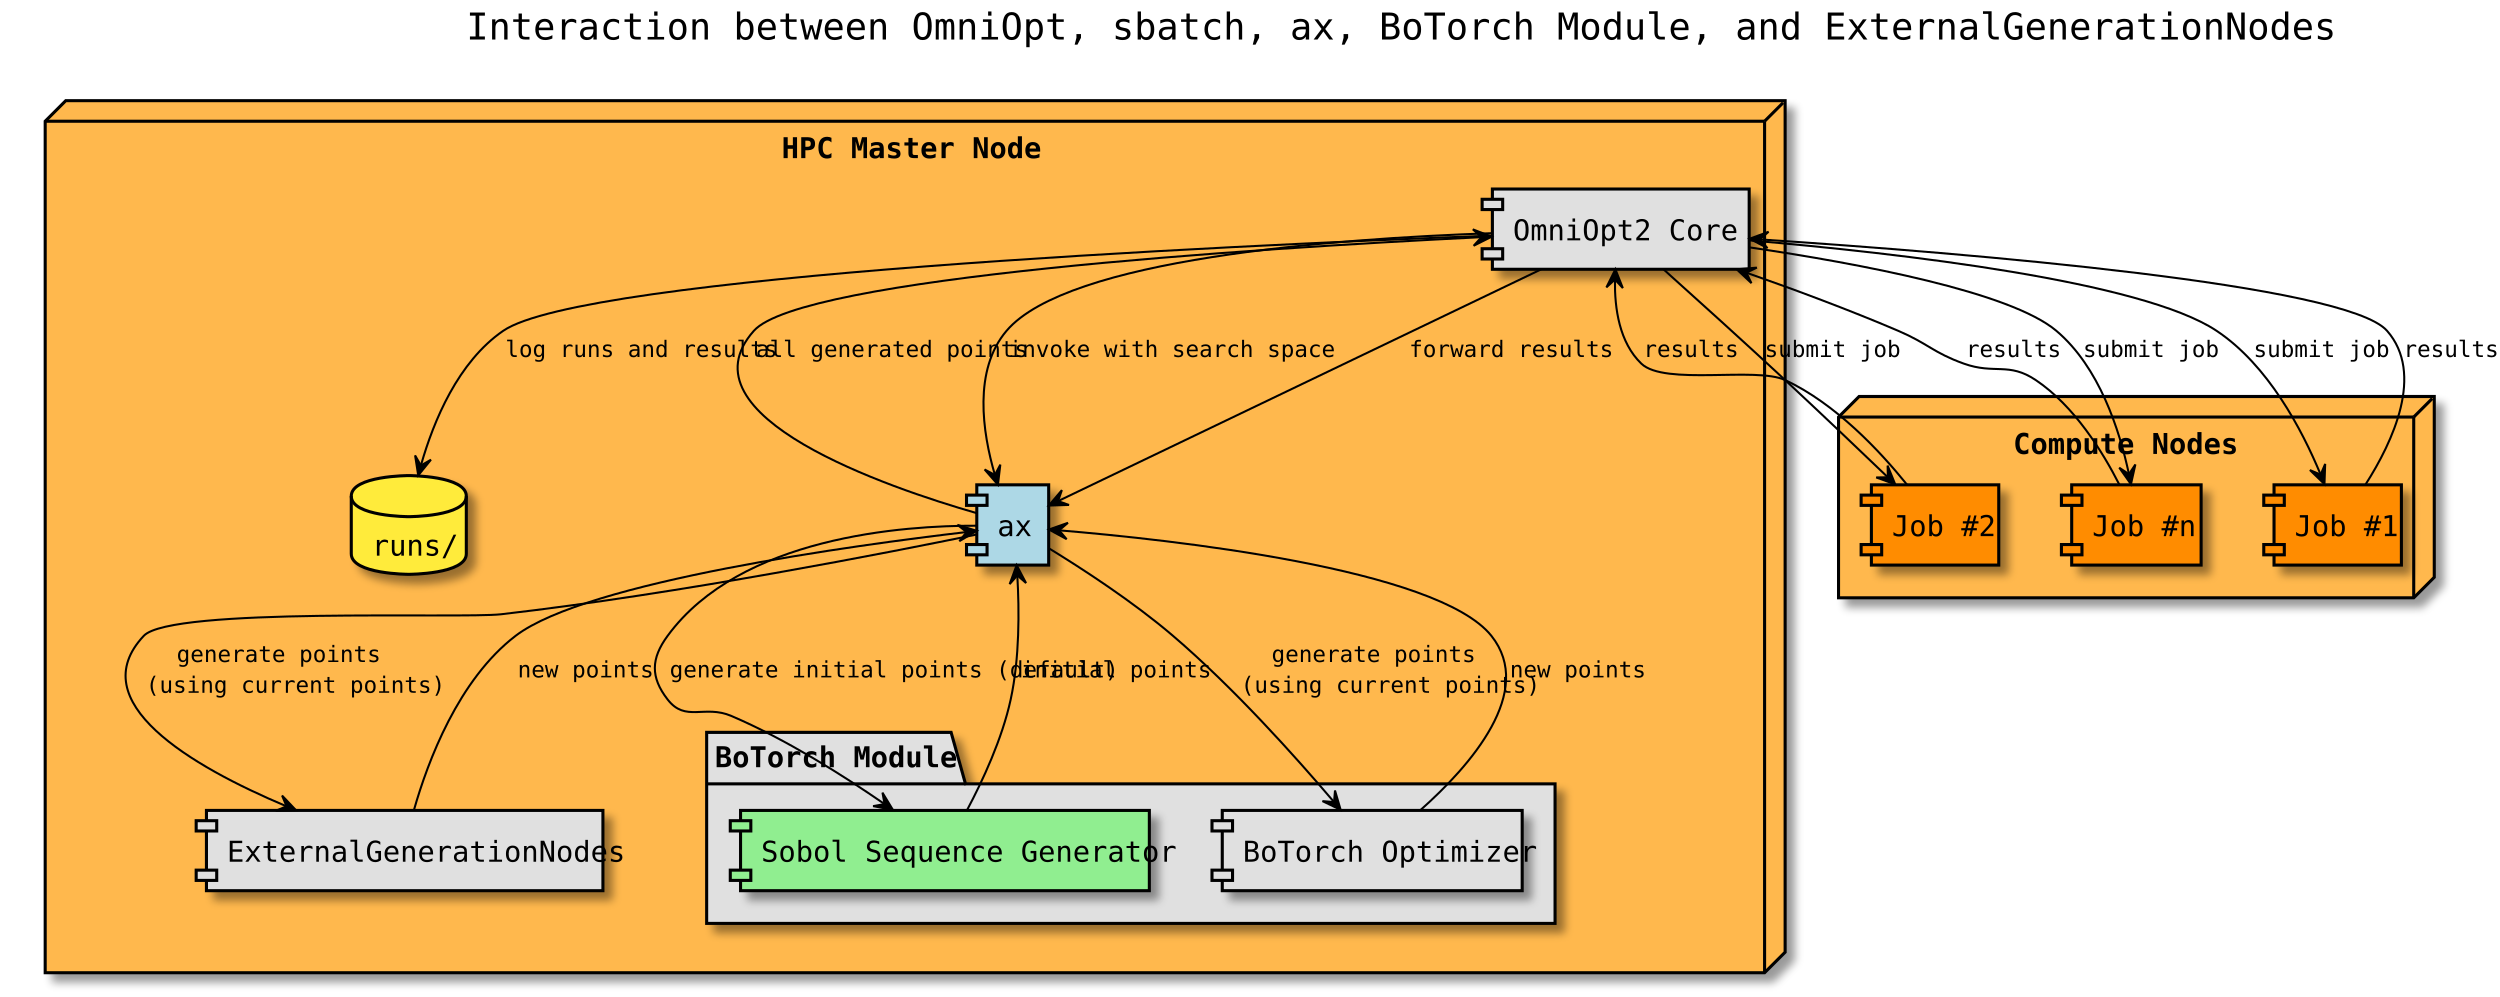
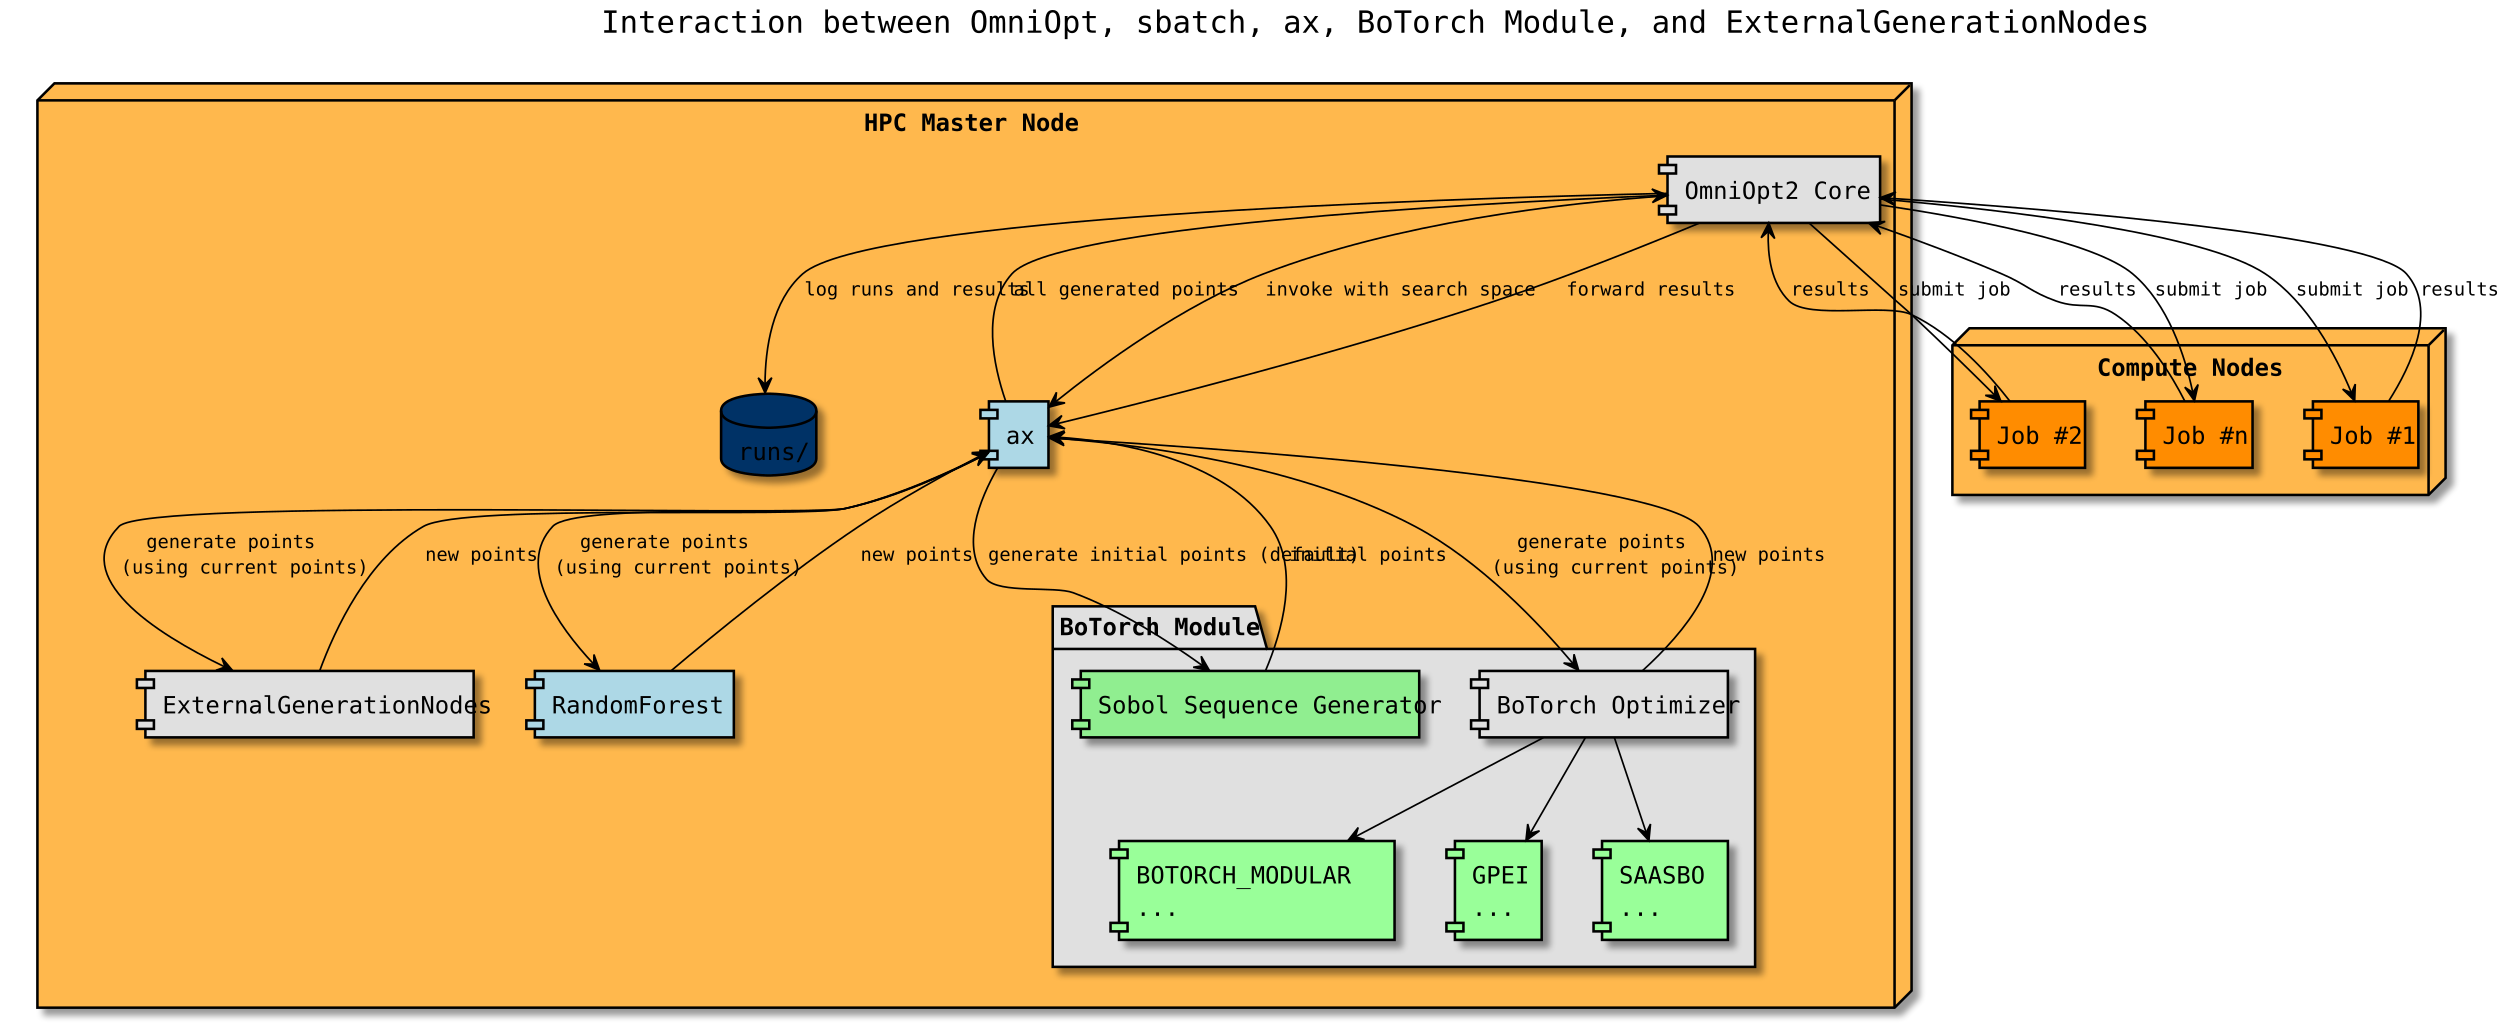
- <svg xmlns="http://www.w3.org/2000/svg" contentScriptType="application/ecmascript" contentStyleType="text/css" height="485px" preserveAspectRatio="none" style="width:1217px;height:485px;" version="1.1" viewBox="0 0 1217 485" width="1217px" zoomAndPan="magnify">
+ <svg xmlns="http://www.w3.org/2000/svg" contentScriptType="application/ecmascript" contentStyleType="text/css" height="604px" preserveAspectRatio="none" style="width:1470px;height:604px;" version="1.1" viewBox="0 0 1470 604" width="1470px" zoomAndPan="magnify">
  <defs>
-     <filter height="300%" id="f1owvriu1hdlmb" width="300%" x="-1" y="-1">
+     <filter height="300%" id="fz5nvakizh7hu" width="300%" x="-1" y="-1">
      <feGaussianBlur result="blurOut" stdDeviation="2.0" />
      <feColorMatrix in="blurOut" result="blurOut2" type="matrix" values="0 0 0 0 0 0 0 0 0 0 0 0 0 0 0 0 0 0 .4 0" />
      <feOffset dx="4.0" dy="4.0" in="blurOut2" result="blurOut3" />
      <feBlend in="SourceGraphic" in2="blurOut3" mode="normal" />
    </filter>
  </defs>
  <g>
-     <text fill="#000000" font-family="Monospace" font-size="18" lengthAdjust="spacingAndGlyphs" textLength="770" x="227" y="19.242">Interaction between OmniOpt, sbatch, ax, BoTorch Module, and ExternalGenerationNodes</text>
-     <polygon fill="#FFB84D" filter="url(#f1owvriu1hdlmb)" points="22,59.016,32,49.016,869,49.016,869,463.516,859,473.516,22,473.516,22,59.016" style="stroke: #000000; stroke-width: 1.5;" />
-     <line style="stroke: #000000; stroke-width: 1.5;" x1="859" x2="868" y1="59.016" y2="50.016" />
-     <line style="stroke: #000000; stroke-width: 1.5;" x1="22" x2="859" y1="59.016" y2="59.016" />
-     <line style="stroke: #000000; stroke-width: 1.5;" x1="859" x2="859" y1="59.016" y2="473.516" />
-     <text fill="#000000" font-family="Monospace" font-size="14" font-weight="bold" lengthAdjust="spacingAndGlyphs" textLength="122" x="380.5" y="76.982">HPC Master Node</text>
-     <polygon fill="#E0E0E0" filter="url(#f1owvriu1hdlmb)" points="344,356.516,463,356.516,470,381.584,757,381.584,757,449.516,344,449.516,344,356.516" style="stroke: #000000; stroke-width: 1.5;" />
-     <line style="stroke: #000000; stroke-width: 1.5;" x1="344" x2="470" y1="381.584" y2="381.584" />
-     <text fill="#000000" font-family="Monospace" font-size="14" font-weight="bold" lengthAdjust="spacingAndGlyphs" textLength="113" x="348" y="373.482">BoTorch Module</text>
-     <polygon fill="#FFB84D" filter="url(#f1owvriu1hdlmb)" points="895,203.016,905,193.016,1185,193.016,1185,281.016,1175,291.016,895,291.016,895,203.016" style="stroke: #000000; stroke-width: 1.5;" />
-     <line style="stroke: #000000; stroke-width: 1.5;" x1="1175" x2="1184" y1="203.016" y2="194.016" />
-     <line style="stroke: #000000; stroke-width: 1.5;" x1="895" x2="1175" y1="203.016" y2="203.016" />
-     <line style="stroke: #000000; stroke-width: 1.5;" x1="1175" x2="1175" y1="203.016" y2="291.016" />
-     <text fill="#000000" font-family="Monospace" font-size="14" font-weight="bold" lengthAdjust="spacingAndGlyphs" textLength="112" x="980" y="220.982">Compute Nodes</text>
-     <rect fill="#E0E0E0" filter="url(#f1owvriu1hdlmb)" height="39.068" style="stroke: #000000; stroke-width: 1.5;" width="125" x="726.5" y="92.016" />
-     <rect fill="#E0E0E0" height="5" style="stroke: #000000; stroke-width: 1.5;" width="10" x="721.5" y="97.016" />
-     <rect fill="#E0E0E0" height="5" style="stroke: #000000; stroke-width: 1.5;" width="10" x="721.5" y="121.084" />
-     <text fill="#000000" font-family="Monospace" font-size="14" lengthAdjust="spacingAndGlyphs" textLength="105" x="736.5" y="116.982">OmniOpt2 Core</text>
-     <rect fill="#ADD8E6" filter="url(#f1owvriu1hdlmb)" height="39.068" style="stroke: #000000; stroke-width: 1.5;" width="35" x="475.5" y="236.016" />
-     <rect fill="#ADD8E6" height="5" style="stroke: #000000; stroke-width: 1.5;" width="10" x="470.5" y="241.016" />
-     <rect fill="#ADD8E6" height="5" style="stroke: #000000; stroke-width: 1.5;" width="10" x="470.5" y="265.084" />
-     <text fill="#000000" font-family="Monospace" font-size="14" lengthAdjust="spacingAndGlyphs" textLength="15" x="485.5" y="260.982">ax</text>
-     <rect fill="#E0E0E0" filter="url(#f1owvriu1hdlmb)" height="39.068" style="stroke: #000000; stroke-width: 1.5;" width="193" x="100.5" y="394.516" />
-     <rect fill="#E0E0E0" height="5" style="stroke: #000000; stroke-width: 1.5;" width="10" x="95.5" y="399.516" />
-     <rect fill="#E0E0E0" height="5" style="stroke: #000000; stroke-width: 1.5;" width="10" x="95.5" y="423.584" />
-     <text fill="#000000" font-family="Monospace" font-size="14" lengthAdjust="spacingAndGlyphs" textLength="173" x="110.5" y="419.482">ExternalGenerationNodes</text>
-     <path d="M171,241.516 C171,231.516 199,231.516 199,231.516 C199,231.516 227,231.516 227,241.516 L227,269.584 C227,279.584 199,279.584 199,279.584 C199,279.584 171,279.584 171,269.584 L171,241.516 " fill="#FFEB3B" filter="url(#f1owvriu1hdlmb)" style="stroke: #000000; stroke-width: 1.5;" />
-     <path d="M171,241.516 C171,251.516 199,251.516 199,251.516 C199,251.516 227,251.516 227,241.516 " fill="none" style="stroke: #000000; stroke-width: 1.5;" />
-     <text fill="#000000" font-family="Monospace" font-size="14" lengthAdjust="spacingAndGlyphs" textLength="36" x="181" y="270.482">runs/</text>
-     <rect fill="#90EE90" filter="url(#f1owvriu1hdlmb)" height="39.068" style="stroke: #000000; stroke-width: 1.5;" width="199" x="360.5" y="394.516" />
-     <rect fill="#90EE90" height="5" style="stroke: #000000; stroke-width: 1.5;" width="10" x="355.5" y="399.516" />
-     <rect fill="#90EE90" height="5" style="stroke: #000000; stroke-width: 1.5;" width="10" x="355.5" y="423.584" />
-     <text fill="#000000" font-family="Monospace" font-size="14" lengthAdjust="spacingAndGlyphs" textLength="179" x="370.5" y="419.482">Sobol Sequence Generator</text>
-     <rect fill="#E0E0E0" filter="url(#f1owvriu1hdlmb)" height="39.068" style="stroke: #000000; stroke-width: 1.5;" width="146" x="595" y="394.516" />
-     <rect fill="#E0E0E0" height="5" style="stroke: #000000; stroke-width: 1.5;" width="10" x="590" y="399.516" />
-     <rect fill="#E0E0E0" height="5" style="stroke: #000000; stroke-width: 1.5;" width="10" x="590" y="423.584" />
-     <text fill="#000000" font-family="Monospace" font-size="14" lengthAdjust="spacingAndGlyphs" textLength="126" x="605" y="419.482">BoTorch Optimizer</text>
-     <rect fill="#FF8C00" filter="url(#f1owvriu1hdlmb)" height="39.068" style="stroke: #000000; stroke-width: 1.5;" width="62" x="1107" y="236.016" />
-     <rect fill="#FF8C00" height="5" style="stroke: #000000; stroke-width: 1.5;" width="10" x="1102" y="241.016" />
-     <rect fill="#FF8C00" height="5" style="stroke: #000000; stroke-width: 1.5;" width="10" x="1102" y="265.084" />
-     <text fill="#000000" font-family="Monospace" font-size="14" lengthAdjust="spacingAndGlyphs" textLength="42" x="1117" y="260.982">Job #1</text>
-     <rect fill="#FF8C00" filter="url(#f1owvriu1hdlmb)" height="39.068" style="stroke: #000000; stroke-width: 1.5;" width="62" x="911" y="236.016" />
-     <rect fill="#FF8C00" height="5" style="stroke: #000000; stroke-width: 1.5;" width="10" x="906" y="241.016" />
-     <rect fill="#FF8C00" height="5" style="stroke: #000000; stroke-width: 1.5;" width="10" x="906" y="265.084" />
-     <text fill="#000000" font-family="Monospace" font-size="14" lengthAdjust="spacingAndGlyphs" textLength="42" x="921" y="260.982">Job #2</text>
-     <rect fill="#FF8C00" filter="url(#f1owvriu1hdlmb)" height="39.068" style="stroke: #000000; stroke-width: 1.5;" width="63" x="1008.5" y="236.016" />
-     <rect fill="#FF8C00" height="5" style="stroke: #000000; stroke-width: 1.5;" width="10" x="1003.5" y="241.016" />
-     <rect fill="#FF8C00" height="5" style="stroke: #000000; stroke-width: 1.5;" width="10" x="1003.5" y="265.084" />
-     <text fill="#000000" font-family="Monospace" font-size="14" lengthAdjust="spacingAndGlyphs" textLength="43" x="1018.5" y="260.982">Job #n</text>
-     <path d="M726.42,113.506 C647.86,116.226 519.73,126.066 490,161.016 C473.73,180.136 478.2,210.266 484.3,231.136 " fill="none" id="OmniOptCore-&gt;ax_module" style="stroke: #000000; stroke-width: 1.0;" />
-     <polygon fill="#000000" points="485.79,235.966,486.96,226.187,484.317,231.188,479.315,228.544,485.79,235.966" style="stroke: #000000; stroke-width: 1.0;" />
-     <text fill="#000000" font-family="Monospace" font-size="11" lengthAdjust="spacingAndGlyphs" textLength="130" x="491" y="173.775">invoke with search space</text>
-     <path d="M475.25,249.736 C432.49,237.406 329.93,202.596 367,161.016 C390.1,135.106 607.45,121.076 720.85,115.466 " fill="none" id="ax_module-&gt;OmniOptCore" style="stroke: #000000; stroke-width: 1.0;" />
-     <polygon fill="#000000" points="726.17,115.206,716.986,111.647,721.176,115.448,717.375,119.638,726.17,115.206" style="stroke: #000000; stroke-width: 1.0;" />
-     <text fill="#000000" font-family="Monospace" font-size="11" lengthAdjust="spacingAndGlyphs" textLength="105" x="368" y="173.775">all generated points</text>
-     <path d="M750.3,131.076 C687.45,161.226 565.19,219.886 515.15,243.886 " fill="none" id="OmniOptCore-&gt;ax_module-1" style="stroke: #000000; stroke-width: 1.0;" />
-     <polygon fill="#000000" points="510.54,246.106,520.384,245.809,515.046,243.939,516.917,238.6,510.54,246.106" style="stroke: #000000; stroke-width: 1.0;" />
-     <text fill="#000000" font-family="Monospace" font-size="11" lengthAdjust="spacingAndGlyphs" textLength="81" x="686" y="173.775">forward results</text>
-     <path d="M475.48,255.916 C440.09,255.786 360.44,261.176 325,309.516 C316.85,320.626 316.56,329.626 325,340.516 C333.71,351.766 342.92,342.926 356,348.516 C382.63,359.896 410.39,377.446 430.52,391.366 " fill="none" id="ax_module-&gt;sobol" style="stroke: #000000; stroke-width: 1.0;" />
-     <polygon fill="#000000" points="434.7,394.276,429.589,385.857,430.593,391.424,425.026,392.428,434.7,394.276" style="stroke: #000000; stroke-width: 1.0;" />
-     <text fill="#000000" font-family="Monospace" font-size="11" lengthAdjust="spacingAndGlyphs" textLength="161" x="326" y="329.775">generate initial points (default)</text>
-     <path d="M470.76,394.346 C478.33,380.116 487.83,359.746 492,340.516 C496.35,320.496 496.22,297.156 495.23,280.166 " fill="none" id="sobol-&gt;ax_module" style="stroke: #000000; stroke-width: 1.0;" />
-     <polygon fill="#000000" points="494.9,275.106,491.5,284.349,495.229,280.095,499.483,283.823,494.9,275.106" style="stroke: #000000; stroke-width: 1.0;" />
-     <text fill="#000000" font-family="Monospace" font-size="11" lengthAdjust="spacingAndGlyphs" textLength="65" x="497" y="329.775">initial points</text>
-     <path d="M510.52,266.866 C526.87,276.866 551.59,292.916 571,309.516 C600.61,334.826 630.65,368.366 649.3,390.306 " fill="none" id="ax_module-&gt;botorch" style="stroke: #000000; stroke-width: 1.0;" />
-     <polygon fill="#000000" points="652.64,394.266,649.879,384.812,649.41,390.45,643.772,389.981,652.64,394.266" style="stroke: #000000; stroke-width: 1.0;" />
-     <text fill="#000000" font-family="Monospace" font-size="11" lengthAdjust="spacingAndGlyphs" textLength="83" x="619" y="322.275">generate points</text>
-     <text fill="#000000" font-family="Monospace" font-size="11" lengthAdjust="spacingAndGlyphs" textLength="113" x="604" y="337.257">(using current points)</text>
-     <path d="M691.5,394.326 C715.86,372.686 747.59,336.566 726,309.516 C699.79,276.676 569.2,262.626 515.81,258.186 " fill="none" id="botorch-&gt;ax_module" style="stroke: #000000; stroke-width: 1.0;" />
-     <polygon fill="#000000" points="510.59,257.766,519.241,262.473,515.574,258.166,519.881,254.498,510.59,257.766" style="stroke: #000000; stroke-width: 1.0;" />
-     <text fill="#000000" font-family="Monospace" font-size="11" lengthAdjust="spacingAndGlyphs" textLength="58" x="735" y="329.775">new points</text>
-     <path d="M475.28,260.226 C434.61,268.586 331.35,288.956 244,299.016 C224.76,301.236 83.28,295.416 70,309.516 C39.75,341.646 92.83,372.856 139.34,392.456 " fill="none" id="ax_module-&gt;external_nodes" style="stroke: #000000; stroke-width: 1.0;" />
-     <polygon fill="#000000" points="144.1,394.426,137.32,387.282,139.482,392.51,134.254,394.672,144.1,394.426" style="stroke: #000000; stroke-width: 1.0;" />
+     <text fill="#000000" font-family="Monospace" font-size="18" lengthAdjust="spacingAndGlyphs" textLength="770" x="353.5" y="19.242">Interaction between OmniOpt, sbatch, ax, BoTorch Module, and ExternalGenerationNodes</text>
+     <polygon fill="#FFB84D" filter="url(#fz5nvakizh7hu)" points="22,59.016,32,49.016,1124,49.016,1124,582.516,1114,592.516,22,592.516,22,59.016" style="stroke: #000000; stroke-width: 1.5;" />
+     <line style="stroke: #000000; stroke-width: 1.5;" x1="1114" x2="1123" y1="59.016" y2="50.016" />
+     <line style="stroke: #000000; stroke-width: 1.5;" x1="22" x2="1114" y1="59.016" y2="59.016" />
+     <line style="stroke: #000000; stroke-width: 1.5;" x1="1114" x2="1114" y1="59.016" y2="592.516" />
+     <text fill="#000000" font-family="Monospace" font-size="14" font-weight="bold" lengthAdjust="spacingAndGlyphs" textLength="122" x="508" y="76.982">HPC Master Node</text>
+     <polygon fill="#E0E0E0" filter="url(#fz5nvakizh7hu)" points="619,356.516,738,356.516,745,381.584,1032,381.584,1032,568.516,619,568.516,619,356.516" style="stroke: #000000; stroke-width: 1.5;" />
+     <line style="stroke: #000000; stroke-width: 1.5;" x1="619" x2="745" y1="381.584" y2="381.584" />
+     <text fill="#000000" font-family="Monospace" font-size="14" font-weight="bold" lengthAdjust="spacingAndGlyphs" textLength="113" x="623" y="373.482">BoTorch Module</text>
+     <polygon fill="#FFB84D" filter="url(#fz5nvakizh7hu)" points="1148,203.016,1158,193.016,1438,193.016,1438,281.016,1428,291.016,1148,291.016,1148,203.016" style="stroke: #000000; stroke-width: 1.5;" />
+     <line style="stroke: #000000; stroke-width: 1.5;" x1="1428" x2="1437" y1="203.016" y2="194.016" />
+     <line style="stroke: #000000; stroke-width: 1.5;" x1="1148" x2="1428" y1="203.016" y2="203.016" />
+     <line style="stroke: #000000; stroke-width: 1.5;" x1="1428" x2="1428" y1="203.016" y2="291.016" />
+     <text fill="#000000" font-family="Monospace" font-size="14" font-weight="bold" lengthAdjust="spacingAndGlyphs" textLength="112" x="1233" y="220.982">Compute Nodes</text>
+     <rect fill="#E0E0E0" filter="url(#fz5nvakizh7hu)" height="39.068" style="stroke: #000000; stroke-width: 1.5;" width="125" x="980.5" y="92.016" />
+     <rect fill="#E0E0E0" height="5" style="stroke: #000000; stroke-width: 1.5;" width="10" x="975.5" y="97.016" />
+     <rect fill="#E0E0E0" height="5" style="stroke: #000000; stroke-width: 1.5;" width="10" x="975.5" y="121.084" />
+     <text fill="#000000" font-family="Monospace" font-size="14" lengthAdjust="spacingAndGlyphs" textLength="105" x="990.5" y="116.982">OmniOpt2 Core</text>
+     <rect fill="#ADD8E6" filter="url(#fz5nvakizh7hu)" height="39.068" style="stroke: #000000; stroke-width: 1.5;" width="35" x="581.5" y="236.016" />
+     <rect fill="#ADD8E6" height="5" style="stroke: #000000; stroke-width: 1.5;" width="10" x="576.5" y="241.016" />
+     <rect fill="#ADD8E6" height="5" style="stroke: #000000; stroke-width: 1.5;" width="10" x="576.5" y="265.084" />
+     <text fill="#000000" font-family="Monospace" font-size="14" lengthAdjust="spacingAndGlyphs" textLength="15" x="591.5" y="260.982">ax</text>
+     <rect fill="#E0E0E0" filter="url(#fz5nvakizh7hu)" height="39.068" style="stroke: #000000; stroke-width: 1.5;" width="193" x="85.5" y="394.516" />
+     <rect fill="#E0E0E0" height="5" style="stroke: #000000; stroke-width: 1.5;" width="10" x="80.5" y="399.516" />
+     <rect fill="#E0E0E0" height="5" style="stroke: #000000; stroke-width: 1.5;" width="10" x="80.5" y="423.584" />
+     <text fill="#000000" font-family="Monospace" font-size="14" lengthAdjust="spacingAndGlyphs" textLength="173" x="95.5" y="419.482">ExternalGenerationNodes</text>
+     <rect fill="#ADD8E6" filter="url(#fz5nvakizh7hu)" height="39.068" style="stroke: #000000; stroke-width: 1.5;" width="117" x="314.5" y="394.516" />
+     <rect fill="#ADD8E6" height="5" style="stroke: #000000; stroke-width: 1.5;" width="10" x="309.5" y="399.516" />
+     <rect fill="#ADD8E6" height="5" style="stroke: #000000; stroke-width: 1.5;" width="10" x="309.5" y="423.584" />
+     <text fill="#000000" font-family="Monospace" font-size="14" lengthAdjust="spacingAndGlyphs" textLength="97" x="324.5" y="419.482">RandomForest</text>
+     <path d="M424,241.516 C424,231.516 452,231.516 452,231.516 C452,231.516 480,231.516 480,241.516 L480,269.584 C480,279.584 452,279.584 452,279.584 C452,279.584 424,279.584 424,269.584 L424,241.516 " fill="#003166" filter="url(#fz5nvakizh7hu)" style="stroke: #000000; stroke-width: 1.5;" />
+     <path d="M424,241.516 C424,251.516 452,251.516 452,251.516 C452,251.516 480,251.516 480,241.516 " fill="none" style="stroke: #000000; stroke-width: 1.5;" />
+     <text fill="#000000" font-family="Monospace" font-size="14" lengthAdjust="spacingAndGlyphs" textLength="36" x="434" y="270.482">runs/</text>
+     <rect fill="#90EE90" filter="url(#fz5nvakizh7hu)" height="39.068" style="stroke: #000000; stroke-width: 1.5;" width="199" x="635.5" y="394.516" />
+     <rect fill="#90EE90" height="5" style="stroke: #000000; stroke-width: 1.5;" width="10" x="630.5" y="399.516" />
+     <rect fill="#90EE90" height="5" style="stroke: #000000; stroke-width: 1.5;" width="10" x="630.5" y="423.584" />
+     <text fill="#000000" font-family="Monospace" font-size="14" lengthAdjust="spacingAndGlyphs" textLength="179" x="645.5" y="419.482">Sobol Sequence Generator</text>
+     <rect fill="#E0E0E0" filter="url(#fz5nvakizh7hu)" height="39.068" style="stroke: #000000; stroke-width: 1.5;" width="146" x="870" y="394.516" />
+     <rect fill="#E0E0E0" height="5" style="stroke: #000000; stroke-width: 1.5;" width="10" x="865" y="399.516" />
+     <rect fill="#E0E0E0" height="5" style="stroke: #000000; stroke-width: 1.5;" width="10" x="865" y="423.584" />
+     <text fill="#000000" font-family="Monospace" font-size="14" lengthAdjust="spacingAndGlyphs" textLength="126" x="880" y="419.482">BoTorch Optimizer</text>
+     <rect fill="#99FF99" filter="url(#fz5nvakizh7hu)" height="58.136" style="stroke: #000000; stroke-width: 1.5;" width="162" x="658" y="494.516" />
+     <rect fill="#99FF99" height="5" style="stroke: #000000; stroke-width: 1.5;" width="10" x="653" y="499.516" />
+     <rect fill="#99FF99" height="5" style="stroke: #000000; stroke-width: 1.5;" width="10" x="653" y="542.652" />
+     <text fill="#000000" font-family="Monospace" font-size="14" lengthAdjust="spacingAndGlyphs" textLength="142" x="668" y="519.482">BOTORCH_MODULAR</text>
+     <text fill="#000000" font-family="Monospace" font-size="14" lengthAdjust="spacingAndGlyphs" textLength="12" x="668" y="538.55">...</text>
+     <rect fill="#99FF99" filter="url(#fz5nvakizh7hu)" height="58.136" style="stroke: #000000; stroke-width: 1.5;" width="51" x="855.5" y="494.516" />
+     <rect fill="#99FF99" height="5" style="stroke: #000000; stroke-width: 1.5;" width="10" x="850.5" y="499.516" />
+     <rect fill="#99FF99" height="5" style="stroke: #000000; stroke-width: 1.5;" width="10" x="850.5" y="542.652" />
+     <text fill="#000000" font-family="Monospace" font-size="14" lengthAdjust="spacingAndGlyphs" textLength="31" x="865.5" y="519.482">GPEI</text>
+     <text fill="#000000" font-family="Monospace" font-size="14" lengthAdjust="spacingAndGlyphs" textLength="12" x="865.5" y="538.55">...</text>
+     <rect fill="#99FF99" filter="url(#fz5nvakizh7hu)" height="58.136" style="stroke: #000000; stroke-width: 1.5;" width="74" x="942" y="494.516" />
+     <rect fill="#99FF99" height="5" style="stroke: #000000; stroke-width: 1.5;" width="10" x="937" y="499.516" />
+     <rect fill="#99FF99" height="5" style="stroke: #000000; stroke-width: 1.5;" width="10" x="937" y="542.652" />
+     <text fill="#000000" font-family="Monospace" font-size="14" lengthAdjust="spacingAndGlyphs" textLength="54" x="952" y="519.482">SAASBO</text>
+     <text fill="#000000" font-family="Monospace" font-size="14" lengthAdjust="spacingAndGlyphs" textLength="12" x="952" y="538.55">...</text>
+     <rect fill="#FF8C00" filter="url(#fz5nvakizh7hu)" height="39.068" style="stroke: #000000; stroke-width: 1.5;" width="62" x="1360" y="236.016" />
+     <rect fill="#FF8C00" height="5" style="stroke: #000000; stroke-width: 1.5;" width="10" x="1355" y="241.016" />
+     <rect fill="#FF8C00" height="5" style="stroke: #000000; stroke-width: 1.5;" width="10" x="1355" y="265.084" />
+     <text fill="#000000" font-family="Monospace" font-size="14" lengthAdjust="spacingAndGlyphs" textLength="42" x="1370" y="260.982">Job #1</text>
+     <rect fill="#FF8C00" filter="url(#fz5nvakizh7hu)" height="39.068" style="stroke: #000000; stroke-width: 1.5;" width="62" x="1164" y="236.016" />
+     <rect fill="#FF8C00" height="5" style="stroke: #000000; stroke-width: 1.5;" width="10" x="1159" y="241.016" />
+     <rect fill="#FF8C00" height="5" style="stroke: #000000; stroke-width: 1.5;" width="10" x="1159" y="265.084" />
+     <text fill="#000000" font-family="Monospace" font-size="14" lengthAdjust="spacingAndGlyphs" textLength="42" x="1174" y="260.982">Job #2</text>
+     <rect fill="#FF8C00" filter="url(#fz5nvakizh7hu)" height="39.068" style="stroke: #000000; stroke-width: 1.5;" width="63" x="1261.5" y="236.016" />
+     <rect fill="#FF8C00" height="5" style="stroke: #000000; stroke-width: 1.5;" width="10" x="1256.5" y="241.016" />
+     <rect fill="#FF8C00" height="5" style="stroke: #000000; stroke-width: 1.5;" width="10" x="1256.5" y="265.084" />
+     <text fill="#000000" font-family="Monospace" font-size="14" lengthAdjust="spacingAndGlyphs" textLength="43" x="1271.5" y="260.982">Job #n</text>
+     <path d="M907.47,433.746 C877.09,449.746 832.8,473.086 797.25,491.826 " fill="none" id="botorch-&gt;modular" style="stroke: #000000; stroke-width: 1.0;" />
+     <polygon fill="#000000" points="792.52,494.316,802.347,493.668,796.946,491.989,798.624,486.587,792.52,494.316" style="stroke: #000000; stroke-width: 1.0;" />
+     <path d="M932.2,433.746 C923.31,449.156 910.49,471.386 899.9,489.736 " fill="none" id="botorch-&gt;gpei" style="stroke: #000000; stroke-width: 1.0;" />
+     <polygon fill="#000000" points="897.26,494.316,905.225,488.523,899.761,489.986,898.297,484.522,897.26,494.316" style="stroke: #000000; stroke-width: 1.0;" />
+     <path d="M949.27,433.746 C954.39,449.026 961.75,471.006 967.87,489.276 " fill="none" id="botorch-&gt;saasbo" style="stroke: #000000; stroke-width: 1.0;" />
+     <polygon fill="#000000" points="969.56,494.316,970.5,484.512,967.975,489.574,962.913,487.049,969.56,494.316" style="stroke: #000000; stroke-width: 1.0;" />
+     <path d="M980.43,115.106 C918.34,119.396 821.39,130.786 743,161.016 C695.75,179.236 647.78,214.456 620.87,236.086 " fill="none" id="OmniOptCore-&gt;ax_module" style="stroke: #000000; stroke-width: 1.0;" />
+     <polygon fill="#000000" points="616.73,239.436,626.243,236.886,620.618,236.292,621.212,230.666,616.73,239.436" style="stroke: #000000; stroke-width: 1.0;" />
+     <text fill="#000000" font-family="Monospace" font-size="11" lengthAdjust="spacingAndGlyphs" textLength="130" x="744" y="173.775">invoke with search space</text>
+     <path d="M591.31,235.796 C584.1,214.846 576.88,181.206 595,161.016 C619.91,133.266 856.22,119.946 975.22,114.956 " fill="none" id="ax_module-&gt;OmniOptCore" style="stroke: #000000; stroke-width: 1.0;" />
+     <polygon fill="#000000" points="980.45,114.736,971.287,111.125,975.455,114.95,971.63,119.118,980.45,114.736" style="stroke: #000000; stroke-width: 1.0;" />
+     <text fill="#000000" font-family="Monospace" font-size="11" lengthAdjust="spacingAndGlyphs" textLength="105" x="596" y="173.775">all generated points</text>
+     <path d="M999.6,131.026 C966.81,144.656 920.5,163.156 879,177.016 C784.61,208.546 669.39,237.516 621.52,249.136 " fill="none" id="OmniOptCore-&gt;ax_module-1" style="stroke: #000000; stroke-width: 1.0;" />
+     <polygon fill="#000000" points="616.56,250.336,626.247,252.114,621.421,249.164,624.371,244.337,616.56,250.336" style="stroke: #000000; stroke-width: 1.0;" />
+     <text fill="#000000" font-family="Monospace" font-size="11" lengthAdjust="spacingAndGlyphs" textLength="81" x="921" y="173.775">forward results</text>
+     <path d="M586.63,275.076 C575.9,293.716 564.35,322.226 580,340.516 C587.46,349.236 620.24,344.526 631,348.516 C658.71,358.796 687.01,376.956 707.08,391.386 " fill="none" id="ax_module-&gt;sobol" style="stroke: #000000; stroke-width: 1.0;" />
+     <polygon fill="#000000" points="711.24,394.406,706.318,385.875,707.198,391.463,701.61,392.343,711.24,394.406" style="stroke: #000000; stroke-width: 1.0;" />
+     <text fill="#000000" font-family="Monospace" font-size="11" lengthAdjust="spacingAndGlyphs" textLength="161" x="581" y="329.775">generate initial points (default)</text>
+     <path d="M744.15,394.336 C753.6,372.056 764.7,334.656 747,309.516 C718.44,268.956 655.82,259.276 621.91,257.066 " fill="none" id="sobol-&gt;ax_module" style="stroke: #000000; stroke-width: 1.0;" />
+     <polygon fill="#000000" points="616.72,256.776,625.477,261.283,621.712,257.061,625.933,253.296,616.72,256.776" style="stroke: #000000; stroke-width: 1.0;" />
+     <text fill="#000000" font-family="Monospace" font-size="11" lengthAdjust="spacingAndGlyphs" textLength="65" x="758" y="329.775">initial points</text>
+     <path d="M616.74,257.416 C657.2,260.126 758.5,270.586 832,309.516 C870.08,329.686 904.81,366.326 924.92,390.156 " fill="none" id="ax_module-&gt;botorch" style="stroke: #000000; stroke-width: 1.0;" />
+     <polygon fill="#000000" points="928.26,394.156,925.537,384.691,925.045,390.327,919.41,389.835,928.26,394.156" style="stroke: #000000; stroke-width: 1.0;" />
+     <text fill="#000000" font-family="Monospace" font-size="11" lengthAdjust="spacingAndGlyphs" textLength="83" x="892" y="322.275">generate points</text>
+     <text fill="#000000" font-family="Monospace" font-size="11" lengthAdjust="spacingAndGlyphs" textLength="113" x="877" y="337.257">(using current points)</text>
+     <path d="M965.89,394.276 C990.06,372.276 1021.75,335.486 999,309.516 C973.93,280.906 703.39,262.686 622.02,257.826 " fill="none" id="botorch-&gt;ax_module" style="stroke: #000000; stroke-width: 1.0;" />
+     <polygon fill="#000000" points="616.94,257.526,625.683,262.059,621.931,257.826,626.164,254.074,616.94,257.526" style="stroke: #000000; stroke-width: 1.0;" />
+     <text fill="#000000" font-family="Monospace" font-size="11" lengthAdjust="spacingAndGlyphs" textLength="58" x="1007" y="329.775">new points</text>
+     <path d="M581.23,266.316 C561.38,276.676 527.96,292.426 497,299.016 C473.79,303.956 86.57,292.536 70,309.516 C40.83,339.406 90.14,371.766 132.28,392.196 " fill="none" id="ax_module-&gt;external_nodes" style="stroke: #000000; stroke-width: 1.0;" />
+     <polygon fill="#000000" points="136.86,394.376,130.464,386.886,132.349,392.22,127.015,394.105,136.86,394.376" style="stroke: #000000; stroke-width: 1.0;" />
    <text fill="#000000" font-family="Monospace" font-size="11" lengthAdjust="spacingAndGlyphs" textLength="83" x="86" y="322.275">generate points</text>
    <text fill="#000000" font-family="Monospace" font-size="11" lengthAdjust="spacingAndGlyphs" textLength="113" x="71" y="337.257">(using current points)</text>
-     <path d="M201.56,394.146 C208.28,370.596 223.15,330.816 251,309.516 C285.6,283.056 416.94,265.286 470.28,259.026 " fill="none" id="external_nodes-&gt;ax_module" style="stroke: #000000; stroke-width: 1.0;" />
-     <polygon fill="#000000" points="475.49,258.416,466.084,255.496,470.524,259.001,467.02,263.441,475.49,258.416" style="stroke: #000000; stroke-width: 1.0;" />
-     <text fill="#000000" font-family="Monospace" font-size="11" lengthAdjust="spacingAndGlyphs" textLength="58" x="252" y="329.775">new points</text>
-     <path d="M851.66,117.016 C925.47,123.326 1042.66,136.846 1079,161.016 C1104.11,177.716 1120.62,209.136 1129.63,230.916 " fill="none" id="OmniOptCore-&gt;Job1" style="stroke: #000000; stroke-width: 1.0;" />
-     <polygon fill="#000000" points="1131.55,235.686,1131.895,225.843,1129.681,231.048,1124.475,228.834,1131.55,235.686" style="stroke: #000000; stroke-width: 1.0;" />
-     <text fill="#000000" font-family="Monospace" font-size="11" lengthAdjust="spacingAndGlyphs" textLength="56" x="1097" y="173.775">submit job</text>
-     <path d="M1151.62,235.726 C1164.82,215.026 1180.36,181.916 1162,161.016 C1142.21,138.486 958.86,123.326 856.8,116.546 " fill="none" id="Job1-&gt;OmniOptCore" style="stroke: #000000; stroke-width: 1.0;" />
-     <polygon fill="#000000" points="851.7,116.216,860.418,120.799,856.689,116.545,860.944,112.816,851.7,116.216" style="stroke: #000000; stroke-width: 1.0;" />
-     <text fill="#000000" font-family="Monospace" font-size="11" lengthAdjust="spacingAndGlyphs" textLength="35" x="1170" y="173.775">results</text>
-     <path d="M809.85,131.156 C826.07,145.716 849.09,166.516 869,185.016 C885.76,200.586 904.43,218.376 918.7,232.056 " fill="none" id="OmniOptCore-&gt;Job2" style="stroke: #000000; stroke-width: 1.0;" />
-     <polygon fill="#000000" points="922.6,235.796,918.898,226.669,919.001,232.325,913.345,232.428,922.6,235.796" style="stroke: #000000; stroke-width: 1.0;" />
-     <text fill="#000000" font-family="Monospace" font-size="11" lengthAdjust="spacingAndGlyphs" textLength="56" x="859" y="173.775">submit job</text>
-     <path d="M928.35,235.966 C915.15,219.556 893.57,196.506 869,185.016 C854.82,178.386 810.29,187.866 799,177.016 C788.32,166.756 785.94,150.166 786.17,136.386 " fill="none" id="Job2-&gt;OmniOptCore" style="stroke: #000000; stroke-width: 1.0;" />
-     <polygon fill="#000000" points="786.38,131.066,781.998,139.886,786.166,136.061,789.991,140.229,786.38,131.066" style="stroke: #000000; stroke-width: 1.0;" />
-     <text fill="#000000" font-family="Monospace" font-size="11" lengthAdjust="spacingAndGlyphs" textLength="35" x="800" y="173.775">results</text>
-     <path d="M851.51,120.406 C905.63,128.356 978.62,142.156 1001,161.016 C1021.92,178.646 1031.81,209.366 1036.36,230.766 " fill="none" id="OmniOptCore-&gt;JobN" style="stroke: #000000; stroke-width: 1.0;" />
-     <polygon fill="#000000" points="1037.35,235.716,1039.502,226.105,1036.367,230.814,1031.658,227.678,1037.35,235.716" style="stroke: #000000; stroke-width: 1.0;" />
-     <text fill="#000000" font-family="Monospace" font-size="11" lengthAdjust="spacingAndGlyphs" textLength="56" x="1014" y="173.775">submit job</text>
-     <path d="M1031.7,235.926 C1023.6,219.966 1009.76,197.596 991,185.016 C977.75,176.126 971.02,182.396 956,177.016 C941.03,171.646 938.62,167.266 924,161.016 C900.27,150.866 873.63,140.986 850.33,132.816 " fill="none" id="JobN-&gt;OmniOptCore" style="stroke: #000000; stroke-width: 1.0;" />
-     <polygon fill="#000000" points="845.41,131.106,852.599,137.838,850.133,132.747,855.224,130.281,845.41,131.106" style="stroke: #000000; stroke-width: 1.0;" />
-     <text fill="#000000" font-family="Monospace" font-size="11" lengthAdjust="spacingAndGlyphs" textLength="35" x="957" y="173.775">results</text>
-     <path d="M726.39,114.666 C591.81,119.786 283.95,134.296 245,161.016 C223.04,176.076 211.13,204.736 204.96,226.366 " fill="none" id="OmniOptCore-&gt;db_runs" style="stroke: #000000; stroke-width: 1.0;" />
-     <polygon fill="#000000" points="203.59,231.426,209.792,223.775,204.89,226.598,202.067,221.695,203.59,231.426" style="stroke: #000000; stroke-width: 1.0;" />
-     <text fill="#000000" font-family="Monospace" font-size="11" lengthAdjust="spacingAndGlyphs" textLength="105" x="246" y="173.775">log runs and results</text>
+     <path d="M187.96,394.486 C196.89,370.126 216.29,328.216 249,309.516 C272.94,295.826 470.08,304.996 497,299.016 C525.61,292.666 556.39,278.756 576.57,268.576 " fill="none" id="external_nodes-&gt;ax_module" style="stroke: #000000; stroke-width: 1.0;" />
+     <polygon fill="#000000" points="581.21,266.206,571.376,266.741,576.758,268.482,575.017,273.864,581.21,266.206" style="stroke: #000000; stroke-width: 1.0;" />
+     <text fill="#000000" font-family="Monospace" font-size="11" lengthAdjust="spacingAndGlyphs" textLength="58" x="250" y="329.775">new points</text>
+     <path d="M581.19,266.096 C561.29,276.276 527.84,291.866 497,299.016 C478.35,303.346 338.12,295.566 325,309.516 C303.19,332.696 327.68,367.566 348.93,390.306 " fill="none" id="ax_module-&gt;rf_nodes" style="stroke: #000000; stroke-width: 1.0;" />
+     <polygon fill="#000000" points="352.58,394.126,349.25,384.857,349.124,390.513,343.468,390.387,352.58,394.126" style="stroke: #000000; stroke-width: 1.0;" />
+     <text fill="#000000" font-family="Monospace" font-size="11" lengthAdjust="spacingAndGlyphs" textLength="83" x="341" y="322.275">generate points</text>
+     <text fill="#000000" font-family="Monospace" font-size="11" lengthAdjust="spacingAndGlyphs" textLength="113" x="326" y="337.257">(using current points)</text>
+     <path d="M394.65,394.376 C420.19,372.776 464.32,336.706 505,309.516 C528.55,293.776 557.07,278.146 576.47,267.976 " fill="none" id="rf_nodes-&gt;ax_module" style="stroke: #000000; stroke-width: 1.0;" />
+     <polygon fill="#000000" points="581.2,265.516,571.371,266.139,576.769,267.832,575.076,273.229,581.2,265.516" style="stroke: #000000; stroke-width: 1.0;" />
+     <text fill="#000000" font-family="Monospace" font-size="11" lengthAdjust="spacingAndGlyphs" textLength="58" x="506" y="329.775">new points</text>
+     <path d="M1105.77,117.066 C1179.35,123.416 1295.84,136.956 1332,161.016 C1357.11,177.726 1373.62,209.136 1382.63,230.916 " fill="none" id="OmniOptCore-&gt;Job1" style="stroke: #000000; stroke-width: 1.0;" />
+     <polygon fill="#000000" points="1384.55,235.686,1384.911,225.844,1382.688,231.045,1377.486,228.823,1384.55,235.686" style="stroke: #000000; stroke-width: 1.0;" />
+     <text fill="#000000" font-family="Monospace" font-size="11" lengthAdjust="spacingAndGlyphs" textLength="56" x="1350" y="173.775">submit job</text>
+     <path d="M1404.62,235.726 C1417.82,215.026 1433.36,181.916 1415,161.016 C1395.27,138.546 1212.4,123.356 1110.62,116.566 " fill="none" id="Job1-&gt;OmniOptCore" style="stroke: #000000; stroke-width: 1.0;" />
+     <polygon fill="#000000" points="1105.53,116.226,1114.234,120.834,1110.518,116.569,1114.783,112.853,1105.53,116.226" style="stroke: #000000; stroke-width: 1.0;" />
+     <text fill="#000000" font-family="Monospace" font-size="11" lengthAdjust="spacingAndGlyphs" textLength="35" x="1423" y="173.775">results</text>
+     <path d="M1063.78,131.166 C1078.15,144.056 1097.72,161.596 1115,177.016 C1118.99,180.576 1120.09,181.366 1124,185.016 C1140.6,200.506 1158.9,218.436 1172.76,232.206 " fill="none" id="OmniOptCore-&gt;Job2" style="stroke: #000000; stroke-width: 1.0;" />
+     <polygon fill="#000000" points="1176.55,235.976,1172.996,226.791,1173.007,232.447,1167.351,232.459,1176.55,235.976" style="stroke: #000000; stroke-width: 1.0;" />
+     <text fill="#000000" font-family="Monospace" font-size="11" lengthAdjust="spacingAndGlyphs" textLength="56" x="1116" y="173.775">submit job</text>
+     <path d="M1181.85,235.946 C1169.09,219.536 1148.16,196.466 1124,185.016 C1109.45,178.116 1063.54,188.236 1052,177.016 C1041.41,166.716 1039.28,150.126 1039.74,136.356 " fill="none" id="Job2-&gt;OmniOptCore" style="stroke: #000000; stroke-width: 1.0;" />
+     <polygon fill="#000000" points="1040.05,131.036,1035.543,139.793,1039.765,136.028,1043.53,140.249,1040.05,131.036" style="stroke: #000000; stroke-width: 1.0;" />
+     <text fill="#000000" font-family="Monospace" font-size="11" lengthAdjust="spacingAndGlyphs" textLength="35" x="1053" y="173.775">results</text>
+     <path d="M1105.74,120.516 C1159.55,128.506 1231.81,142.296 1254,161.016 C1274.91,178.656 1284.81,209.376 1289.36,230.766 " fill="none" id="OmniOptCore-&gt;JobN" style="stroke: #000000; stroke-width: 1.0;" />
+     <polygon fill="#000000" points="1290.35,235.716,1292.496,226.104,1289.364,230.814,1284.654,227.681,1290.35,235.716" style="stroke: #000000; stroke-width: 1.0;" />
+     <text fill="#000000" font-family="Monospace" font-size="11" lengthAdjust="spacingAndGlyphs" textLength="56" x="1267" y="173.775">submit job</text>
+     <path d="M1284.7,235.926 C1276.6,219.966 1262.76,197.596 1244,185.016 C1230.75,176.126 1224.02,182.396 1209,177.016 C1194.03,171.646 1191.61,167.286 1177,161.016 C1153.33,150.856 1126.76,140.946 1103.55,132.746 " fill="none" id="JobN-&gt;OmniOptCore" style="stroke: #000000; stroke-width: 1.0;" />
+     <polygon fill="#000000" points="1098.65,131.026,1105.814,137.784,1103.367,132.684,1108.467,130.237,1098.65,131.026" style="stroke: #000000; stroke-width: 1.0;" />
+     <text fill="#000000" font-family="Monospace" font-size="11" lengthAdjust="spacingAndGlyphs" textLength="35" x="1210" y="173.775">results</text>
+     <path d="M980.45,113.696 C840.12,116.916 509.51,127.966 472,161.016 C453.98,176.906 449.94,204.716 449.84,225.886 " fill="none" id="OmniOptCore-&gt;db_runs" style="stroke: #000000; stroke-width: 1.0;" />
+     <polygon fill="#000000" points="449.89,231.116,453.813,222.082,449.847,226.116,445.813,222.15,449.89,231.116" style="stroke: #000000; stroke-width: 1.0;" />
+     <text fill="#000000" font-family="Monospace" font-size="11" lengthAdjust="spacingAndGlyphs" textLength="105" x="473" y="173.775">log runs and results</text>
  </g>
</svg>
